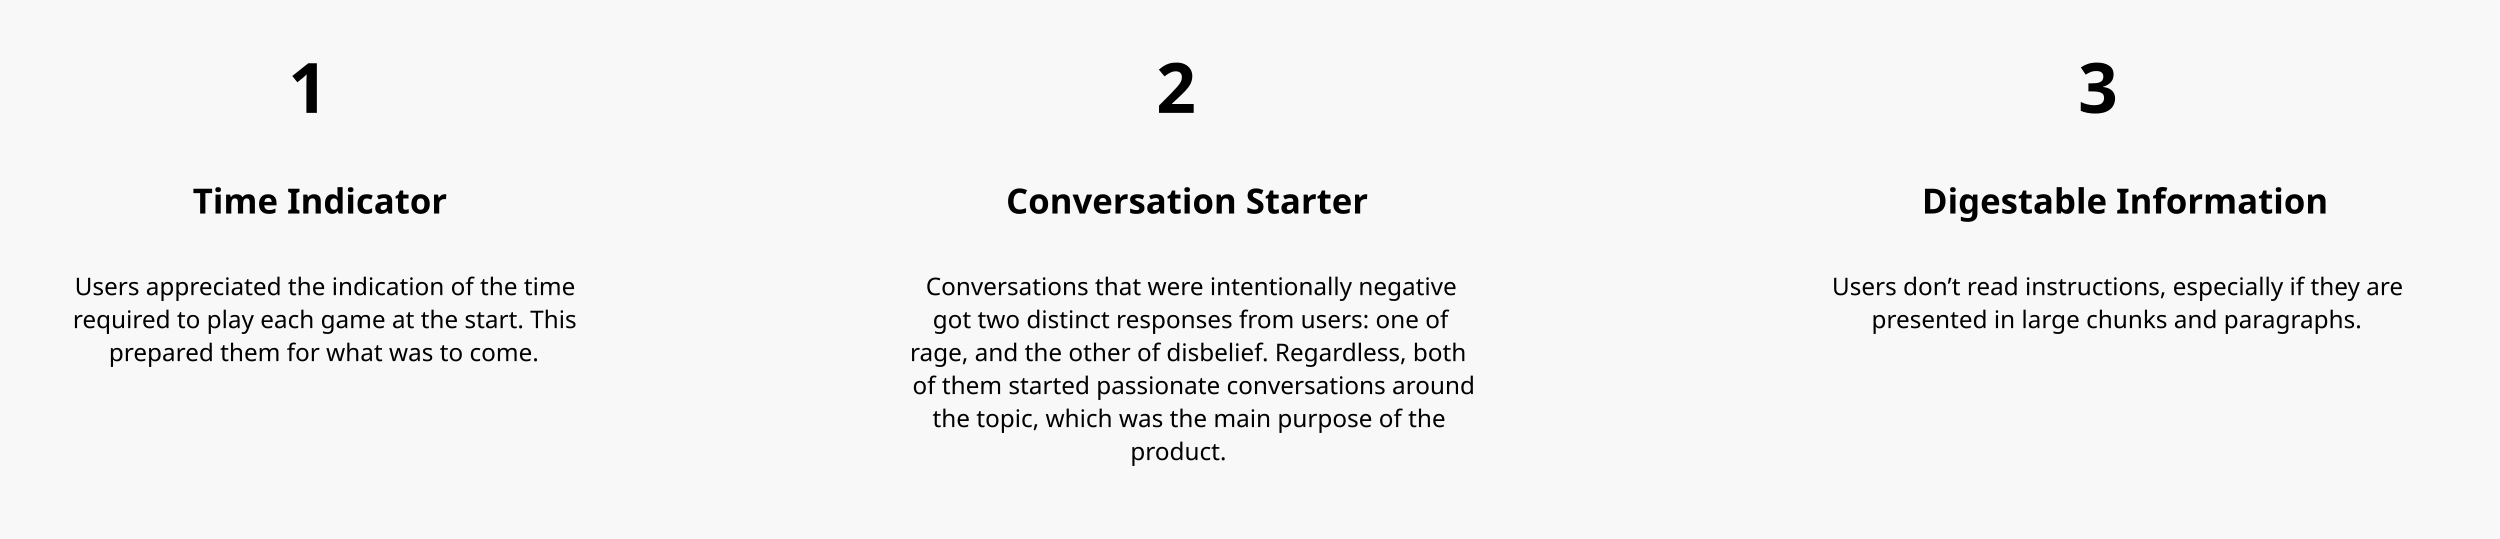
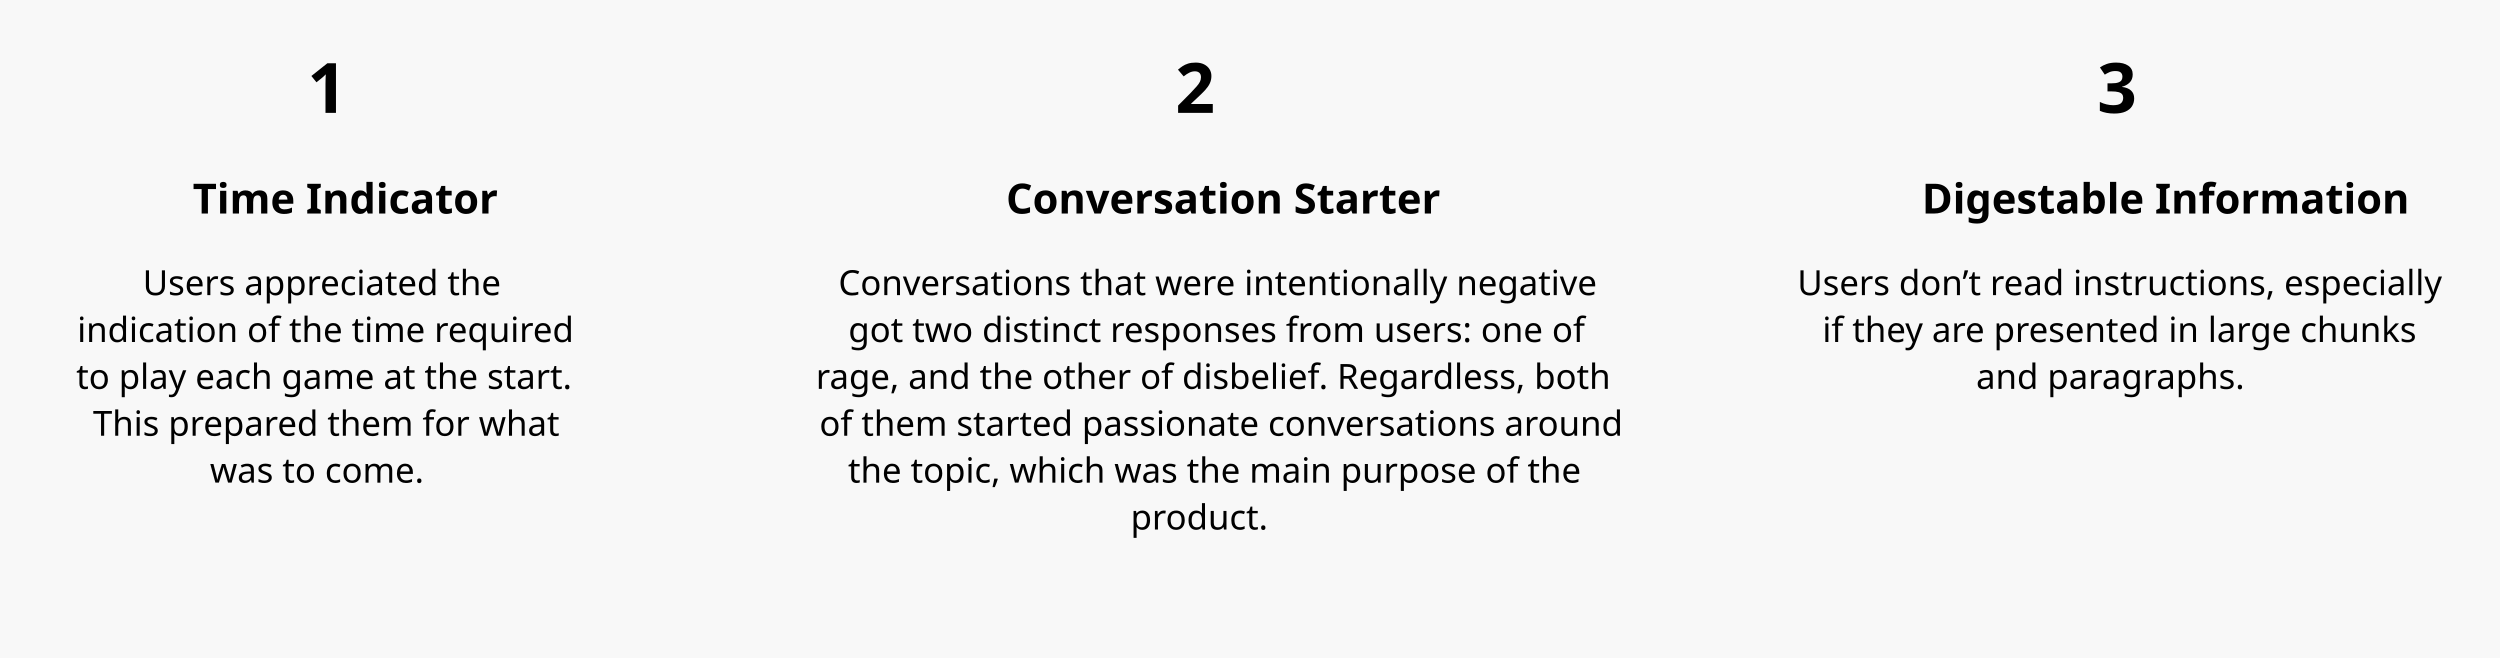
- <svg xmlns="http://www.w3.org/2000/svg" width="1440px" height="310px" viewBox="0 0 1440 310" version="1.1">
-   <defs />
+ <svg xmlns="http://www.w3.org/2000/svg" width="1440px" height="379px" viewBox="0 0 1440 379" version="1.1">
  <g id="evaluation-feedback" stroke="none" stroke-width="1" fill="none" fill-rule="evenodd">
    <rect id="Rectangle-39" fill-opacity="0.3" fill="#D8D8D8" fill-rule="nonzero" opacity="0.7" x="0" y="-44" width="1440" height="440" />
    <text id="1" font-family="Avenir-Heavy, Avenir" font-size="40" font-weight="600" fill="#000000">
-       <tspan x="166" y="65">1</tspan>
+       <tspan x="177" y="65">1</tspan>
    </text>
    <text id="2" font-family="Avenir-Heavy, Avenir" font-size="40" font-weight="600" fill="#000000">
-       <tspan x="666" y="65">2</tspan>
+       <tspan x="677" y="65">2</tspan>
    </text>
    <text id="3" font-family="Avenir-Heavy, Avenir" font-size="40" font-weight="600" fill="#000000">
-       <tspan x="1197" y="65">3</tspan>
+       <tspan x="1208" y="65">3</tspan>
    </text>
-     <g id="Group-6" transform="translate(36, 103)" fill="#000000">
+     <g id="Group-6" transform="translate(36, 99)" fill="#000000">
      <g id="Group-5" transform="translate(995, 0)">
-         <text id="Users-don’t-read-ins" font-family="Avenir-Book, Avenir" font-size="14" font-weight="normal">
-           <tspan x="24.194" y="67">Users don’t read instructions, especially if they are </tspan>
-           <tspan x="46.986" y="86">presented in large chunks and paragraphs.</tspan>
+         <text id="Users-don’t-read-ins" font-family="Avenir-Book, Avenir" font-size="20" font-weight="normal">
+           <tspan x="4.27" y="71">Users don’t read instructions, especially </tspan>
+           <tspan x="18.69" y="98">if they are presented in large chunks </tspan>
+           <tspan x="107.22" y="125">and paragraphs.</tspan>
        </text>
-         <text id="Digestable-Informati" font-family="Avenir-Heavy, Avenir" font-size="20" font-weight="600">
-           <tspan x="76" y="20">Digestable Information</tspan>
+         <text id="Digestable-Informati" font-family="Avenir-Heavy, Avenir" font-size="24" font-weight="600">
+           <tspan x="76" y="24">Digestable Information</tspan>
        </text>
      </g>
      <g id="Group-2">
        <g id="Group">
-           <text id="Users-appreciated-th" font-family="Avenir-Book, Avenir" font-size="14" font-weight="normal">
-             <tspan x="7.003" y="67">Users appreciated the indication of the time </tspan>
-             <tspan x="5.96" y="86">required to play each game at the start. This </tspan>
-             <tspan x="26.687" y="105">prepared them for what was to come.</tspan>
+           <text id="Users-appreciated-th" font-family="Avenir-Book, Avenir" font-size="20" font-weight="normal">
+             <tspan x="46.23" y="71">Users appreciated the </tspan>
+             <tspan x="8.48" y="98">indication of the time required </tspan>
+             <tspan x="7.9" y="125">to play each game at the start. </tspan>
+             <tspan x="17.54" y="152">This prepared them for what </tspan>
+             <tspan x="84.91" y="179">was to come.</tspan>
          </text>
-           <text id="Time-Indicator" font-family="Avenir-Heavy, Avenir" font-size="20" font-weight="600">
-             <tspan x="75" y="20">Time Indicator</tspan>
+           <text id="Time-Indicator" font-family="Avenir-Heavy, Avenir" font-size="24" font-weight="600">
+             <tspan x="75" y="24">Time Indicator</tspan>
          </text>
        </g>
      </g>
-       <g id="Group-4" transform="translate(486.5, 0)">
+       <g id="Group-4" transform="translate(429.5, 0)">
        <g id="Group-3">
-           <text id="Conversation-Starter" font-family="Avenir-Heavy, Avenir" font-size="20" font-weight="600">
-             <tspan x="57" y="20">Conversation Starter</tspan>
+           <text id="Conversation-Starter" font-family="Avenir-Heavy, Avenir" font-size="24" font-weight="600">
+             <tspan x="114" y="24">Conversation Starter</tspan>
          </text>
-           <text id="Conversations-that-w" font-family="Avenir-Book, Avenir" font-size="14" font-weight="normal">
-             <tspan x="10.744" y="67">Conversations that were intentionally negative </tspan>
-             <tspan x="14.755" y="86">got two distinct responses from users: one of </tspan>
-             <tspan x="1.658" y="105">rage, and the other of disbelief. Regardless, both </tspan>
-             <tspan x="3.079" y="124">of them started passionate conversations around </tspan>
-             <tspan x="14.608" y="143">the topic, which was the main purpose of the </tspan>
-             <tspan x="128.561" y="162">product.</tspan>
+           <text id="Conversations-that-w" font-family="Avenir-Book, Avenir" font-size="20" font-weight="normal">
+             <tspan x="17.42" y="71">Conversations that were intentionally negative </tspan>
+             <tspan x="23.15" y="98">got two distinct responses from users: one of </tspan>
+             <tspan x="4.44" y="125">rage, and the other of disbelief. Regardless, both </tspan>
+             <tspan x="6.47" y="152">of them started passionate conversations around </tspan>
+             <tspan x="22.94" y="179">the topic, which was the main purpose of the </tspan>
+             <tspan x="185.73" y="206">product.</tspan>
          </text>
        </g>
      </g>
    </g>
  </g>
</svg>
